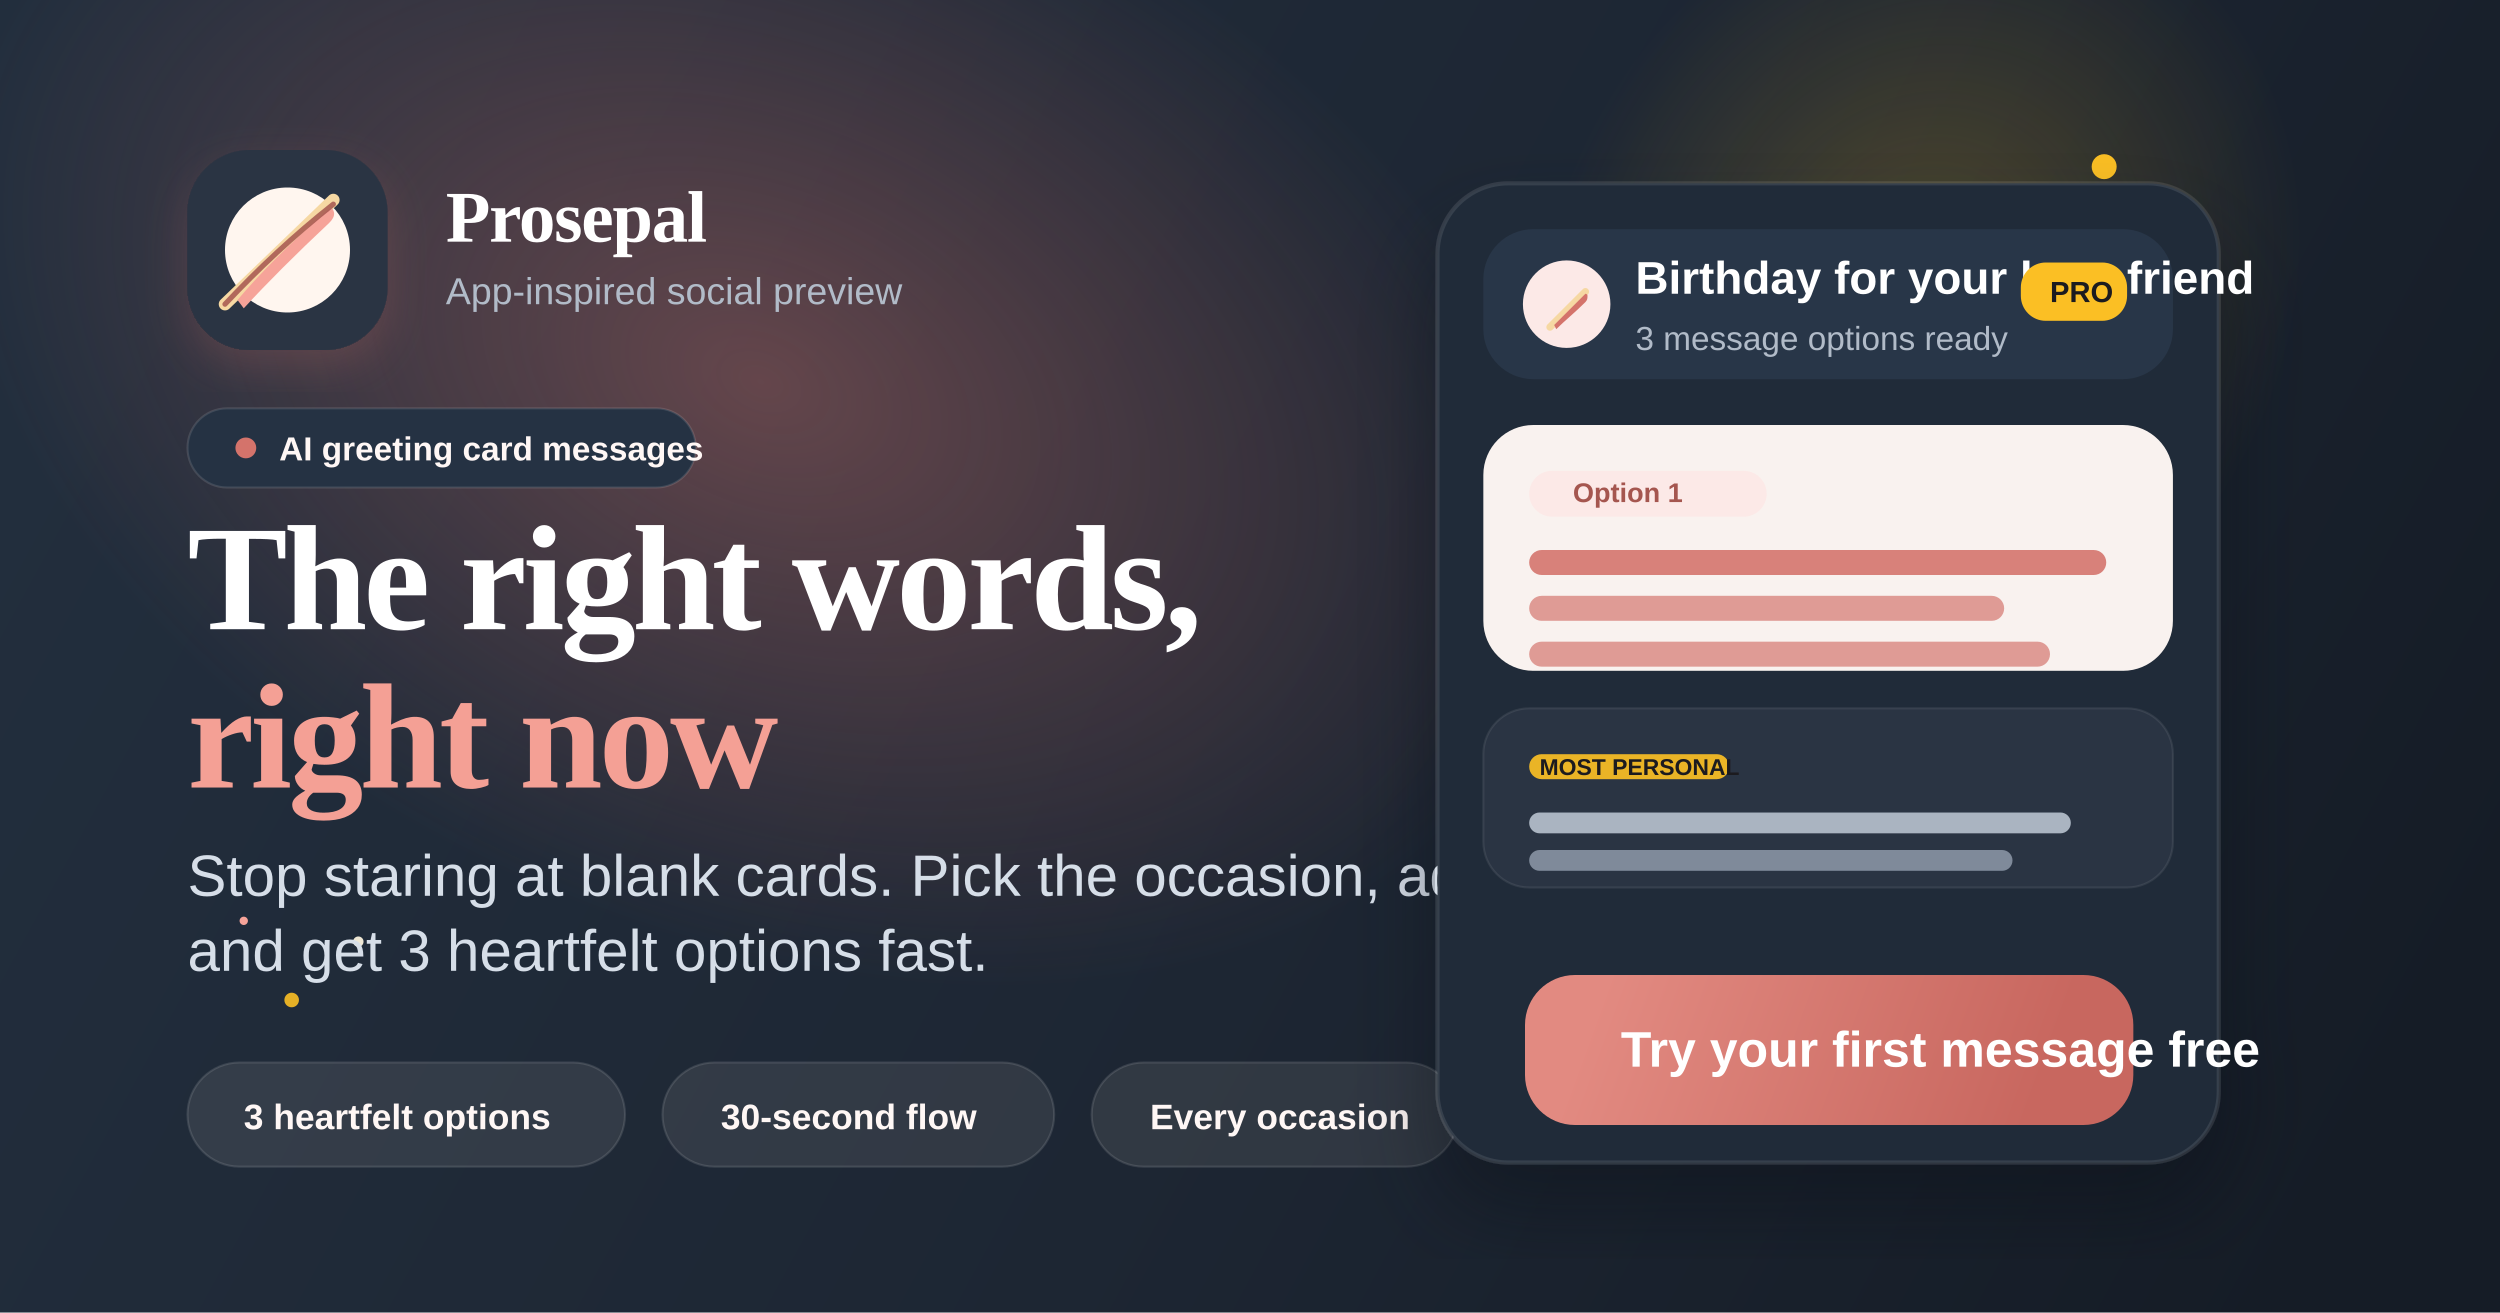
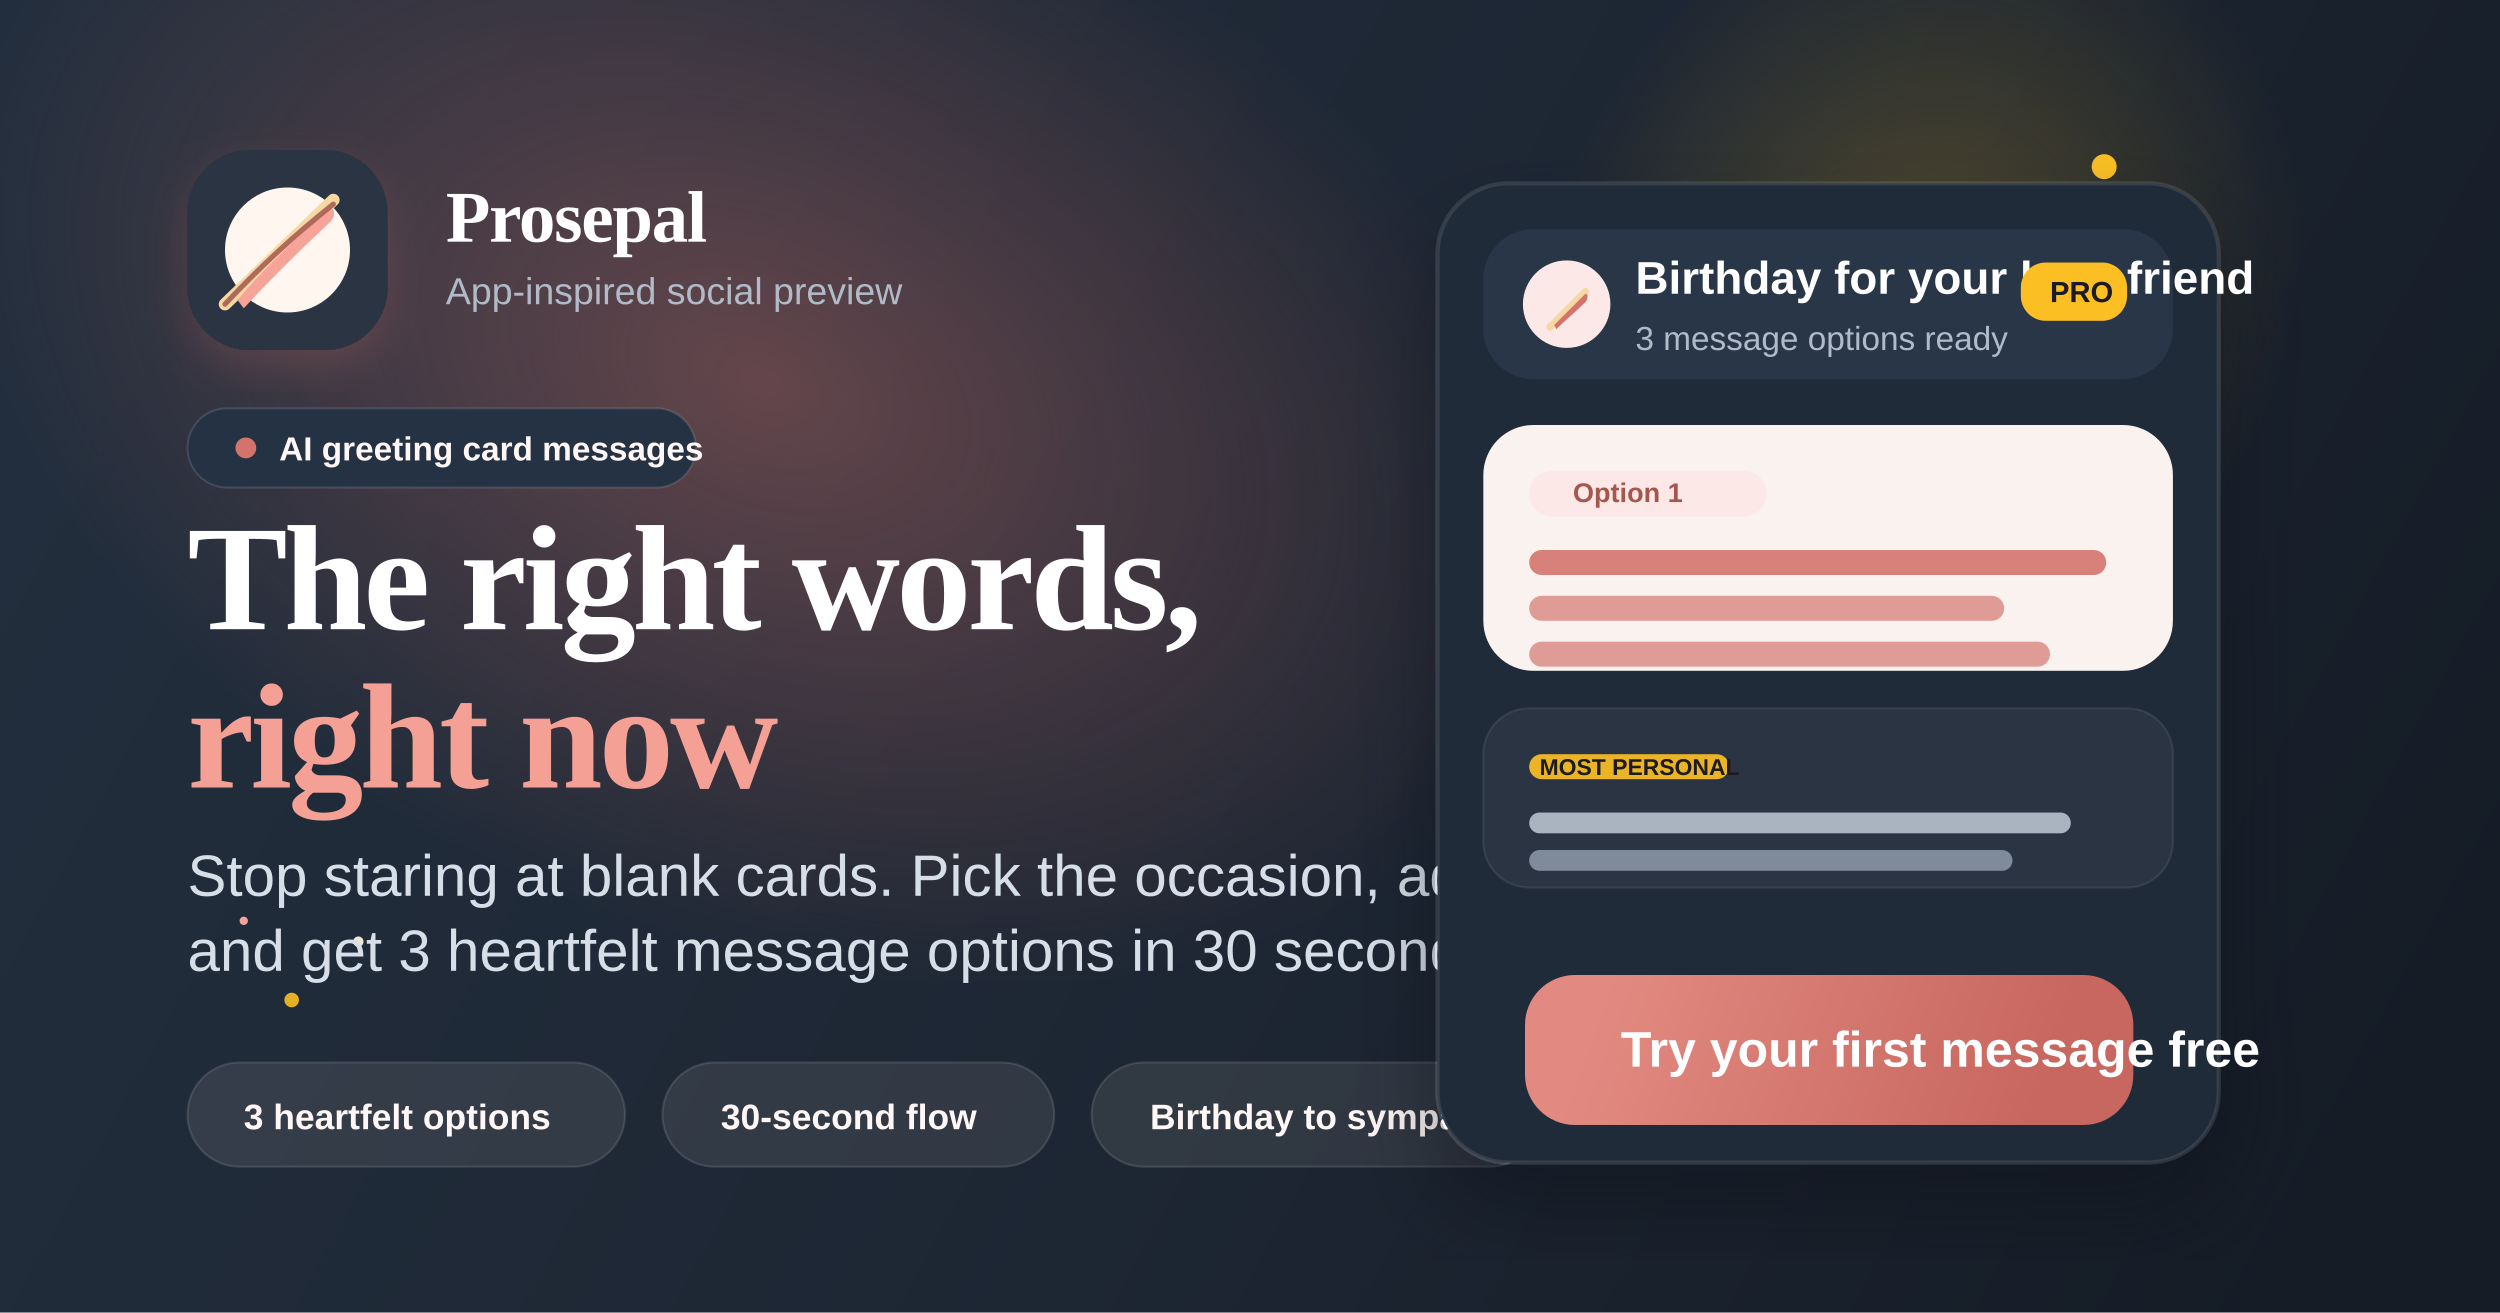
<svg xmlns="http://www.w3.org/2000/svg" width="1200" height="630" viewBox="0 0 1200 630" fill="none">
  <defs>
    <linearGradient id="bgGradient" x1="96" y1="48" x2="1110" y2="602" gradientUnits="userSpaceOnUse">
      <stop offset="0" stop-color="#222E3D" />
      <stop offset="0.55" stop-color="#1D2633" />
      <stop offset="1" stop-color="#151C26" />
    </linearGradient>
    <radialGradient id="coralGlow" cx="0" cy="0" r="1" gradientUnits="userSpaceOnUse" gradientTransform="translate(366 184) rotate(22.8) scale(402 266)">
      <stop stop-color="#D4736B" stop-opacity="0.38" />
      <stop offset="1" stop-color="#D4736B" stop-opacity="0" />
    </radialGradient>
    <radialGradient id="goldGlow" cx="0" cy="0" r="1" gradientUnits="userSpaceOnUse" gradientTransform="translate(921 138) rotate(120.2) scale(203 176)">
      <stop stop-color="#FBBF24" stop-opacity="0.24" />
      <stop offset="1" stop-color="#FBBF24" stop-opacity="0" />
    </radialGradient>
    <linearGradient id="coralGradient" x1="174" y1="148" x2="552" y2="425" gradientUnits="userSpaceOnUse">
      <stop stop-color="#F6A399" />
      <stop offset="1" stop-color="#D4736B" />
    </linearGradient>
    <linearGradient id="buttonGradient" x1="756" y1="511" x2="956" y2="584" gradientUnits="userSpaceOnUse">
      <stop stop-color="#E28A81" />
      <stop offset="1" stop-color="#C8675F" />
    </linearGradient>
    <filter id="panelShadow" x="650" y="64" width="455" height="540" filterUnits="userSpaceOnUse" color-interpolation-filters="sRGB">
      <feFlood flood-opacity="0" result="BackgroundImageFix" />
      <feColorMatrix in="SourceAlpha" type="matrix" values="0 0 0 0 0 0 0 0 0 0 0 0 0 0 0 0 0 0 127 0" result="hardAlpha" />
      <feOffset dy="24" />
      <feGaussianBlur stdDeviation="20" />
      <feComposite in2="hardAlpha" operator="out" />
      <feColorMatrix type="matrix" values="0 0 0 0 0.039 0 0 0 0 0.059 0 0 0 0 0.09 0 0 0 0.42 0" />
      <feBlend mode="normal" in2="BackgroundImageFix" result="effect1_dropShadow_og" />
      <feBlend mode="normal" in="SourceGraphic" in2="effect1_dropShadow_og" result="shape" />
    </filter>
    <filter id="softShadow" x="70" y="52" width="136" height="136" filterUnits="userSpaceOnUse" color-interpolation-filters="sRGB">
      <feFlood flood-opacity="0" result="BackgroundImageFix" />
      <feColorMatrix in="SourceAlpha" type="matrix" values="0 0 0 0 0 0 0 0 0 0 0 0 0 0 0 0 0 0 127 0" result="hardAlpha" />
      <feOffset dy="8" />
      <feGaussianBlur stdDeviation="10" />
      <feComposite in2="hardAlpha" operator="out" />
      <feColorMatrix type="matrix" values="0 0 0 0 0.831 0 0 0 0 0.451 0 0 0 0 0.42 0 0 0 0.2 0" />
      <feBlend mode="normal" in2="BackgroundImageFix" result="effect1_dropShadow_og" />
      <feBlend mode="normal" in="SourceGraphic" in2="effect1_dropShadow_og" result="shape" />
    </filter>
  </defs>
  <rect width="1200" height="630" rx="0" fill="url(#bgGradient)" />
  <rect width="1200" height="630" fill="url(#coralGlow)" />
  <rect width="1200" height="630" fill="url(#goldGlow)" />
  <circle cx="1010" cy="80" r="6" fill="#FBBF24" />
  <circle cx="1030" cy="110" r="3" fill="#FFF7E2" fill-opacity="0.92" />
  <circle cx="962" cy="124" r="2.5" fill="#F6A399" />
  <circle cx="140" cy="480" r="3.5" fill="#FBBF24" fill-opacity="0.9" />
  <circle cx="172" cy="452" r="2.5" fill="#FFF7E2" fill-opacity="0.92" />
  <circle cx="117" cy="442" r="2" fill="#F6A399" />
  <g filter="url(#softShadow)">
    <rect x="90" y="72" width="96" height="96" rx="30" fill="#2A3443" />
    <circle cx="138" cy="120" r="30" fill="#FFF6EF" />
    <path d="M108 146L160 96" stroke="#F6D8A3" stroke-width="6" stroke-linecap="round" />
    <path d="M114 144C124 132 139 117 157 101C158 100 160 100 160 101C161 103 160 105 158 107C142 122 128 136 117 148L114 144Z" fill="url(#coralGradient)" />
    <path d="M108 146C124 129 141 113 160 98" stroke="#A5564F" stroke-width="2.5" stroke-linecap="round" stroke-opacity="0.85" />
  </g>
  <text x="214" y="116" fill="#FFFFFF" font-family="Georgia, 'Times New Roman', serif" font-size="35" font-weight="700" letter-spacing="-0.6">Prosepal</text>
  <text x="214" y="146" fill="#B1BBC8" font-family="'Helvetica Neue', Arial, sans-serif" font-size="18" font-weight="500">App-inspired social preview</text>
  <rect x="90" y="196" width="244" height="38" rx="19" fill="#253243" stroke="#FFFFFF" stroke-opacity="0.12" />
  <circle cx="118" cy="215" r="5" fill="#D4736B" />
  <text x="134" y="221" fill="#FFF7F5" font-family="'Helvetica Neue', Arial, sans-serif" font-size="16" font-weight="600">AI greeting card messages</text>
  <text x="90" y="302" fill="#FFFFFF" font-family="Georgia, 'Times New Roman', serif" font-size="72" font-weight="700" letter-spacing="-1.8">The right words,</text>
  <text x="90" y="378" fill="#F4A095" font-family="Georgia, 'Times New Roman', serif" font-size="72" font-weight="700" letter-spacing="-1.8">right now</text>
  <text x="90" y="430" fill="#D6DEE8" font-family="'Helvetica Neue', Arial, sans-serif" font-size="28" font-weight="500">Stop staring at blank cards. Pick the occasion, add a personal touch,</text>
-   <text x="90" y="466" fill="#D6DEE8" font-family="'Helvetica Neue', Arial, sans-serif" font-size="28" font-weight="500">and get 3 heartfelt options fast.</text>
+   <text x="90" y="466" fill="#D6DEE8" font-family="'Helvetica Neue', Arial, sans-serif" font-size="28" font-weight="500">and get 3 heartfelt message options in 30 seconds.</text>
  <rect x="90" y="510" width="210" height="50" rx="25" fill="#FFF4EB" fill-opacity="0.09" stroke="#FFFFFF" stroke-opacity="0.12" />
  <text x="117" y="542" fill="#FFF7F5" font-family="'Helvetica Neue', Arial, sans-serif" font-size="17" font-weight="600">3 heartfelt options</text>
  <rect x="318" y="510" width="188" height="50" rx="25" fill="#FFF4EB" fill-opacity="0.09" stroke="#FFFFFF" stroke-opacity="0.12" />
  <text x="346" y="542" fill="#FFF7F5" font-family="'Helvetica Neue', Arial, sans-serif" font-size="17" font-weight="600">30-second flow</text>
-   <rect x="524" y="510" width="176" height="50" rx="25" fill="#FFF4EB" fill-opacity="0.09" stroke="#FFFFFF" stroke-opacity="0.12" />
-   <text x="552" y="542" fill="#FFF7F5" font-family="'Helvetica Neue', Arial, sans-serif" font-size="17" font-weight="600">Every occasion</text>
+   <rect x="524" y="510" width="216" height="50" rx="25" fill="#FFF4EB" fill-opacity="0.09" stroke="#FFFFFF" stroke-opacity="0.12" />
+   <text x="552" y="542" fill="#FFF7F5" font-family="'Helvetica Neue', Arial, sans-serif" font-size="17" font-weight="600">Birthday to sympathy</text>
  <g filter="url(#panelShadow)">
    <rect x="690" y="88" width="375" height="470" rx="34" fill="#202B39" stroke="#FFFFFF" stroke-opacity="0.1" stroke-width="2" />
    <rect x="712" y="110" width="331" height="72" rx="24" fill="#283648" />
    <circle cx="752" cy="146" r="21" fill="#FCE9E7" />
    <path d="M744 157L761 140" stroke="#F6D8A3" stroke-width="3.5" stroke-linecap="round" />
    <path d="M746 156C750 152 755 147 761 141C761 141 762 141 762 142C762 143 762 144 761 145C756 150 751 154 747 158L746 156Z" fill="#D4736B" />
    <text x="785" y="141" fill="#FFFFFF" font-family="'Helvetica Neue', Arial, sans-serif" font-size="22" font-weight="700">Birthday for your best friend</text>
    <text x="785" y="168" fill="#B1BBC8" font-family="'Helvetica Neue', Arial, sans-serif" font-size="16" font-weight="500">3 message options ready</text>
    <rect x="970" y="126" width="51" height="28" rx="12" fill="#FBBF24" />
    <text x="984" y="145" fill="#1C1B1F" font-family="'Helvetica Neue', Arial, sans-serif" font-size="14" font-weight="800">PRO</text>
    <rect x="712" y="204" width="331" height="118" rx="24" fill="#FFF8F4" fill-opacity="0.97" />
    <rect x="734" y="226" width="114" height="22" rx="11" fill="#FCE9E7" />
    <text x="755" y="241" fill="#A5564F" font-family="'Helvetica Neue', Arial, sans-serif" font-size="13" font-weight="700">Option 1</text>
    <rect x="734" y="264" width="277" height="12" rx="6" fill="#D4736B" fill-opacity="0.88" />
    <rect x="734" y="286" width="228" height="12" rx="6" fill="#D4736B" fill-opacity="0.68" />
    <rect x="734" y="308" width="250" height="12" rx="6" fill="#D4736B" fill-opacity="0.68" />
    <rect x="712" y="340" width="331" height="86" rx="22" fill="#2A3443" stroke="#FFFFFF" stroke-opacity="0.08" />
    <rect x="734" y="362" width="96" height="12" rx="6" fill="#FBBF24" fill-opacity="0.92" />
    <text x="739" y="372" fill="#1C1B1F" font-family="'Helvetica Neue', Arial, sans-serif" font-size="11" font-weight="800">MOST PERSONAL</text>
    <rect x="734" y="390" width="260" height="10" rx="5" fill="#B1BBC8" fill-opacity="0.95" />
    <rect x="734" y="408" width="232" height="10" rx="5" fill="#8B96A6" fill-opacity="0.88" />
    <rect x="732" y="468" width="292" height="72" rx="24" fill="url(#buttonGradient)" />
    <text x="778" y="512" fill="#FFFFFF" font-family="'Helvetica Neue', Arial, sans-serif" font-size="24" font-weight="700">Try your first message free</text>
  </g>
</svg>
